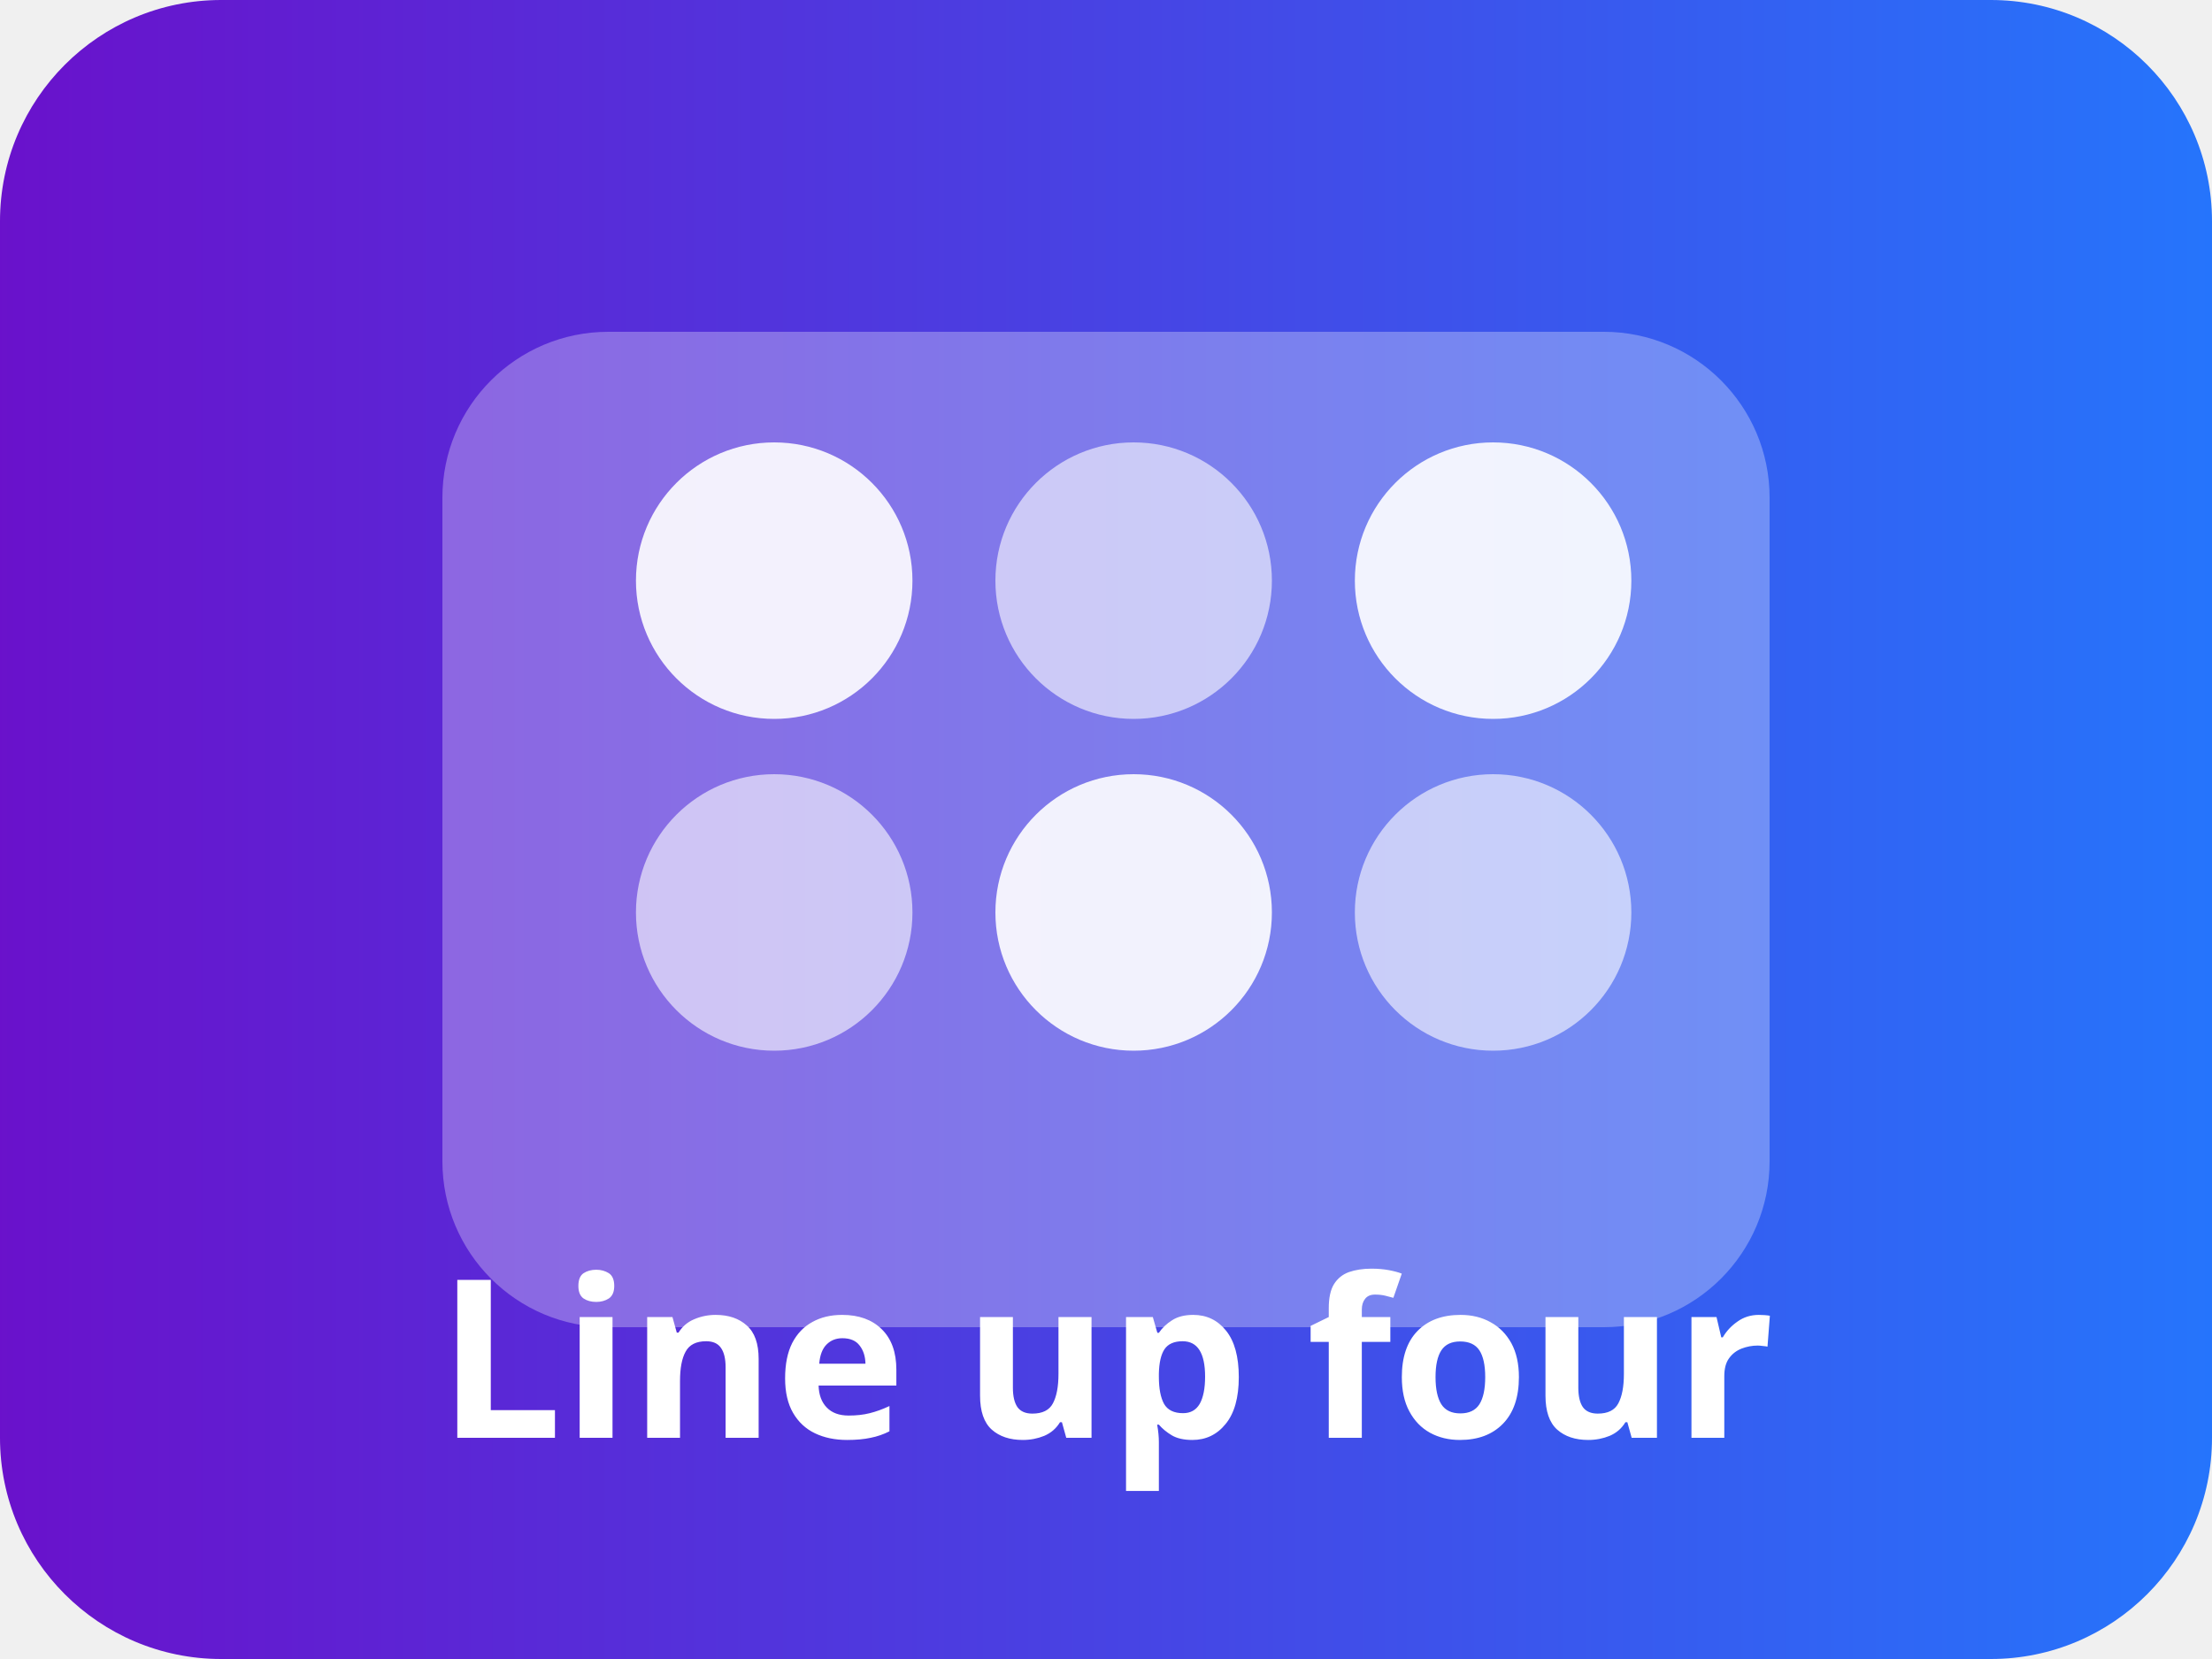
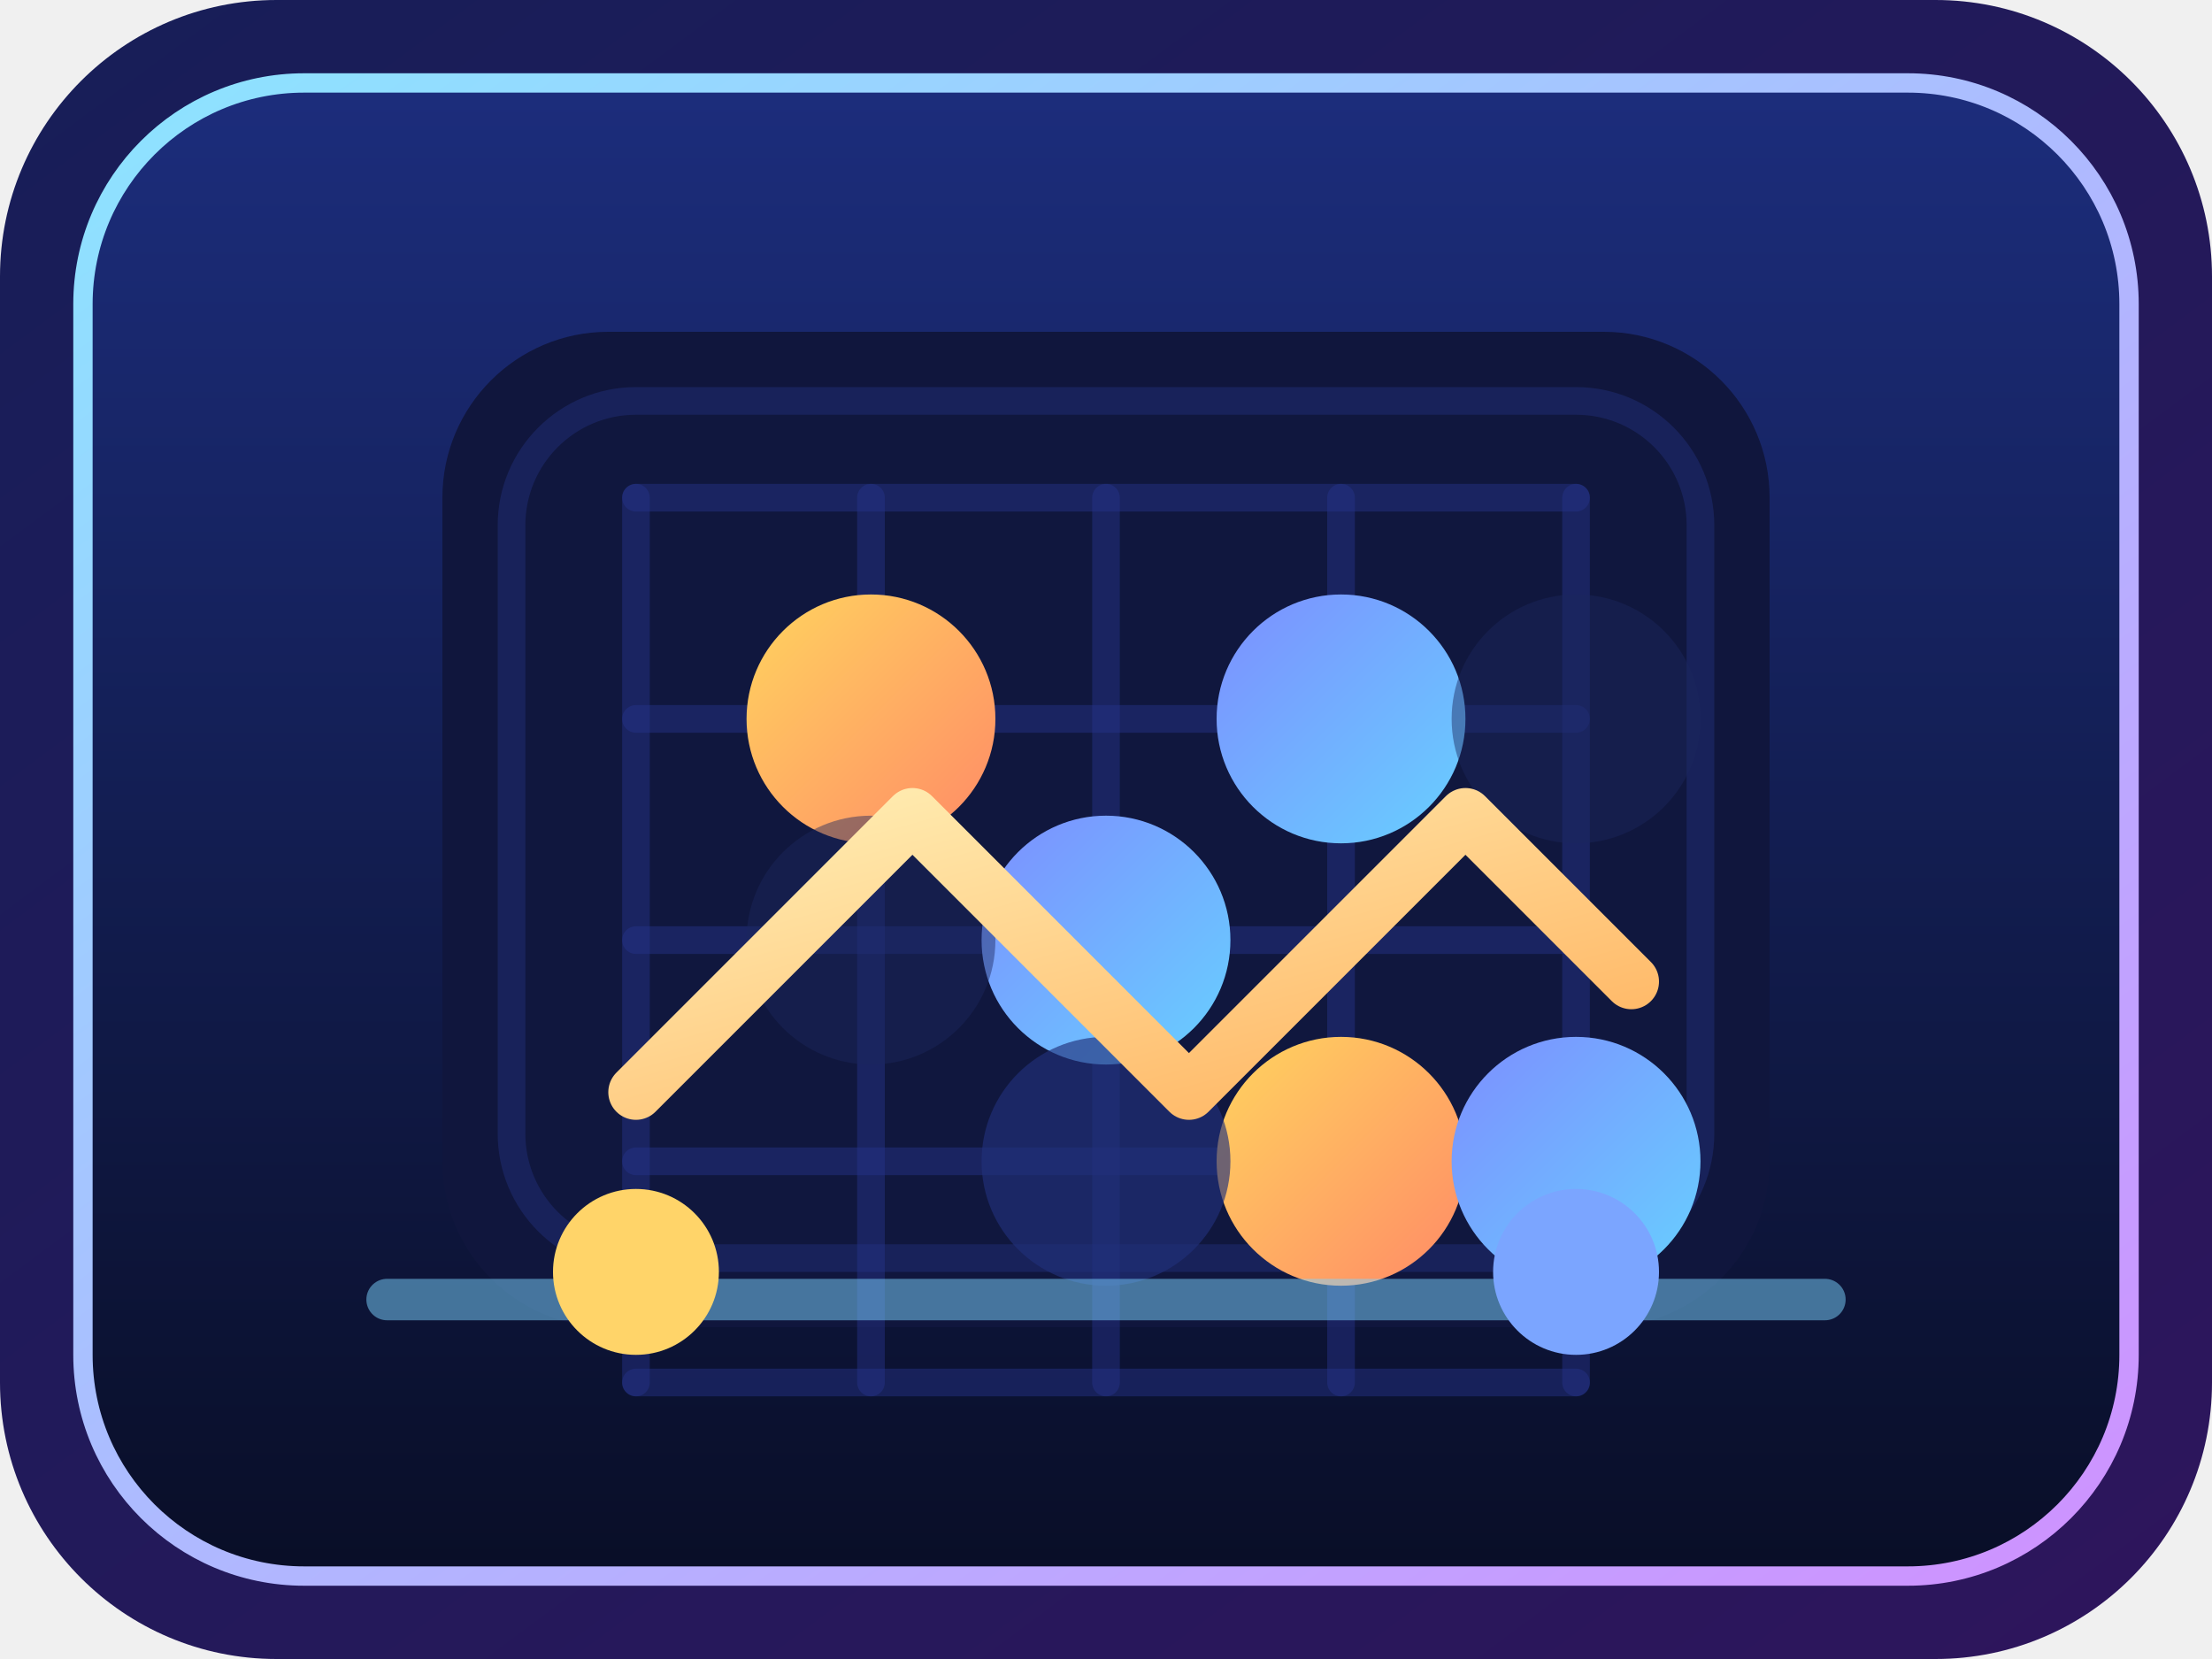
<svg xmlns="http://www.w3.org/2000/svg" width="160" height="120" viewBox="0 0 160 120">
  <defs>
-     <linearGradient id="gradConnect" x1="0%" y1="0%" x2="100%" y2="0%">
-       <stop offset="0%" stop-color="#6a11cb" />
-       <stop offset="100%" stop-color="#2575fc" />
+     <linearGradient id="a" x1="0" y1="0" x2="1" y2="1">
+       <stop offset="0" stop-color="#171e58" />
+       <stop offset="1" stop-color="#2e155c" />
+     </linearGradient>
+     <linearGradient id="b" x1="0" y1="0" x2="1" y2="1">
+       <stop offset="0" stop-color="#8ce4ff" />
+       <stop offset="1" stop-color="#cf91ff" />
+     </linearGradient>
+     <linearGradient id="c" x1="0" y1="0" x2="0" y2="1">
+       <stop offset="0" stop-color="#1c2d7c" />
+       <stop offset="1" stop-color="#090e27" />
+     </linearGradient>
+     <linearGradient id="d" x1="0" y1="0" x2="1" y2="1">
+       <stop offset="0" stop-color="#ffd45f" />
+       <stop offset="1" stop-color="#ff8a66" />
+     </linearGradient>
+     <linearGradient id="e" x1="0" y1="0" x2="1" y2="1">
+       <stop offset="0" stop-color="#7d8eff" />
+       <stop offset="1" stop-color="#67d0ff" />
+     </linearGradient>
+     <linearGradient id="f" x1="0" y1="0" x2="1" y2="1">
+       <stop offset="0" stop-color="#ffefb5" />
+       <stop offset="1" stop-color="#ffb15d" />
    </linearGradient>
  </defs>
-   <rect x="0" y="0" width="160" height="120" rx="16" fill="url(#gradConnect)" />
-   <g fill="#fff">
-     <rect x="32" y="24" width="96" height="72" rx="12" opacity="0.3" />
-     <circle cx="56" cy="42" r="10" opacity="0.9" />
-     <circle cx="82" cy="42" r="10" opacity="0.6" />
-     <circle cx="108" cy="42" r="10" opacity="0.9" />
-     <circle cx="56" cy="66" r="10" opacity="0.6" />
-     <circle cx="82" cy="66" r="10" opacity="0.9" />
-     <circle cx="108" cy="66" r="10" opacity="0.6" />
+   <rect width="160" height="120" rx="20" fill="url(#a)" />
+   <rect x="6" y="6" width="148" height="108" rx="16" fill="#090f28" />
+   <rect x="6" y="6" width="148" height="108" rx="16" fill="url(#c)" />
+   <rect x="6" y="6" width="148" height="108" rx="16" fill="none" stroke="url(#b)" stroke-width="1.4" />
+   <g transform="translate(32 24)">
+     <rect width="96" height="72" rx="12" fill="#10163d" />
+     <rect x="4" y="4" width="88" height="64" rx="10" fill="#18225a" />
+     <g fill="#070b22" opacity=".5">
+       <rect x="6" y="6" width="84" height="60" rx="8" />
+     </g>
+     <g transform="translate(14 12)" fill="none" stroke="#25348b" stroke-width="2" stroke-linecap="round">
+       <path d="M0 0h68" opacity=".45" />
+       <path d="M0 16h68" opacity=".45" />
+       <path d="M0 32h68" opacity=".45" />
+       <path d="M0 48h68" opacity=".45" />
+       <path d="M0 64h68" opacity=".45" />
+       <path d="M0 0v64" opacity=".45" />
+       <path d="M17 0v64" opacity=".45" />
+       <path d="M34 0v64" opacity=".45" />
+       <path d="M51 0v64" opacity=".45" />
+       <path d="M68 0v64" opacity=".45" />
+     </g>
+     <g transform="translate(14 12)">
+       <circle cx="17" cy="16" r="9" fill="url(#d)" />
+       <circle cx="34" cy="32" r="9" fill="url(#e)" />
+       <circle cx="51" cy="48" r="9" fill="url(#d)" />
+       <circle cx="68" cy="48" r="9" fill="url(#e)" />
+       <circle cx="34" cy="48" r="9" fill="#202f7a" opacity=".65" />
+       <circle cx="51" cy="16" r="9" fill="url(#e)" />
+       <circle cx="68" cy="16" r="9" fill="#1b265d" opacity=".45" />
+       <circle cx="17" cy="32" r="9" fill="#1b265d" opacity=".45" />
+     </g>
+     <path d="M14 55l20-20 20 20 20-20 12 12" fill="none" stroke="url(#f)" stroke-width="4" stroke-linecap="round" stroke-linejoin="round" />
  </g>
-   <text x="80" y="104" font-size="16" fill="#fff" font-family="'Poppins', sans-serif" font-weight="600" text-anchor="middle">Line up four</text>
+   <path d="M28 94h104" stroke="#7bd4ff" stroke-width="3" stroke-linecap="round" opacity=".5" />
+   <circle cx="46" cy="92" r="6" fill="#ffd469" />
+   <circle cx="114" cy="92" r="6" fill="#7ba5ff" />
</svg>
